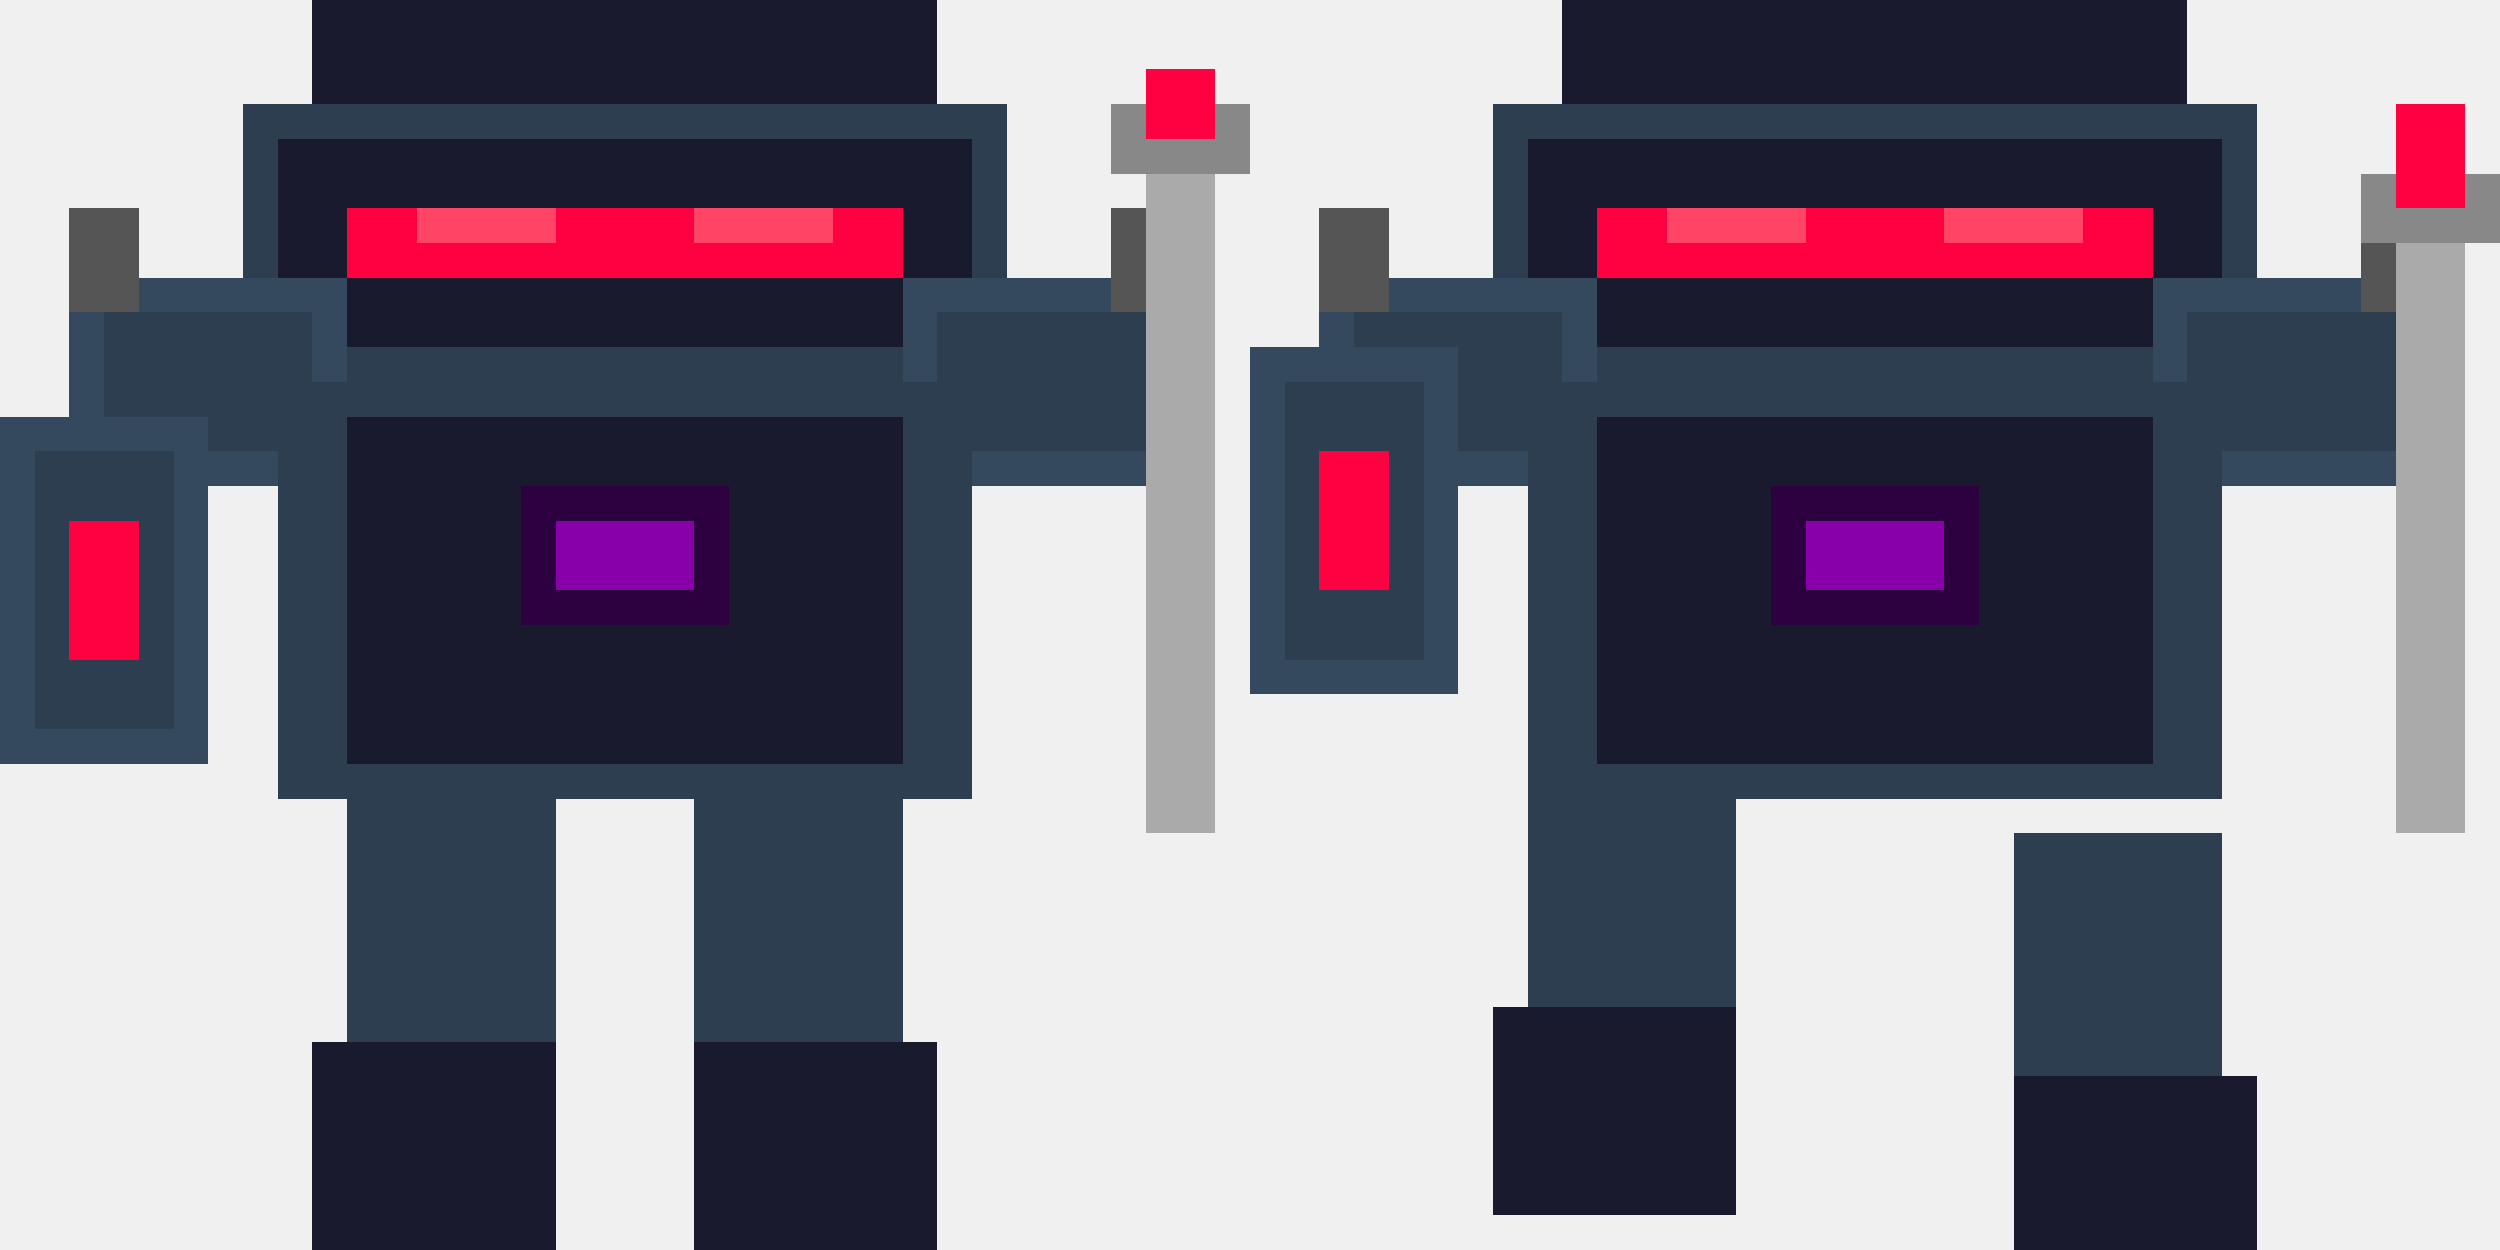
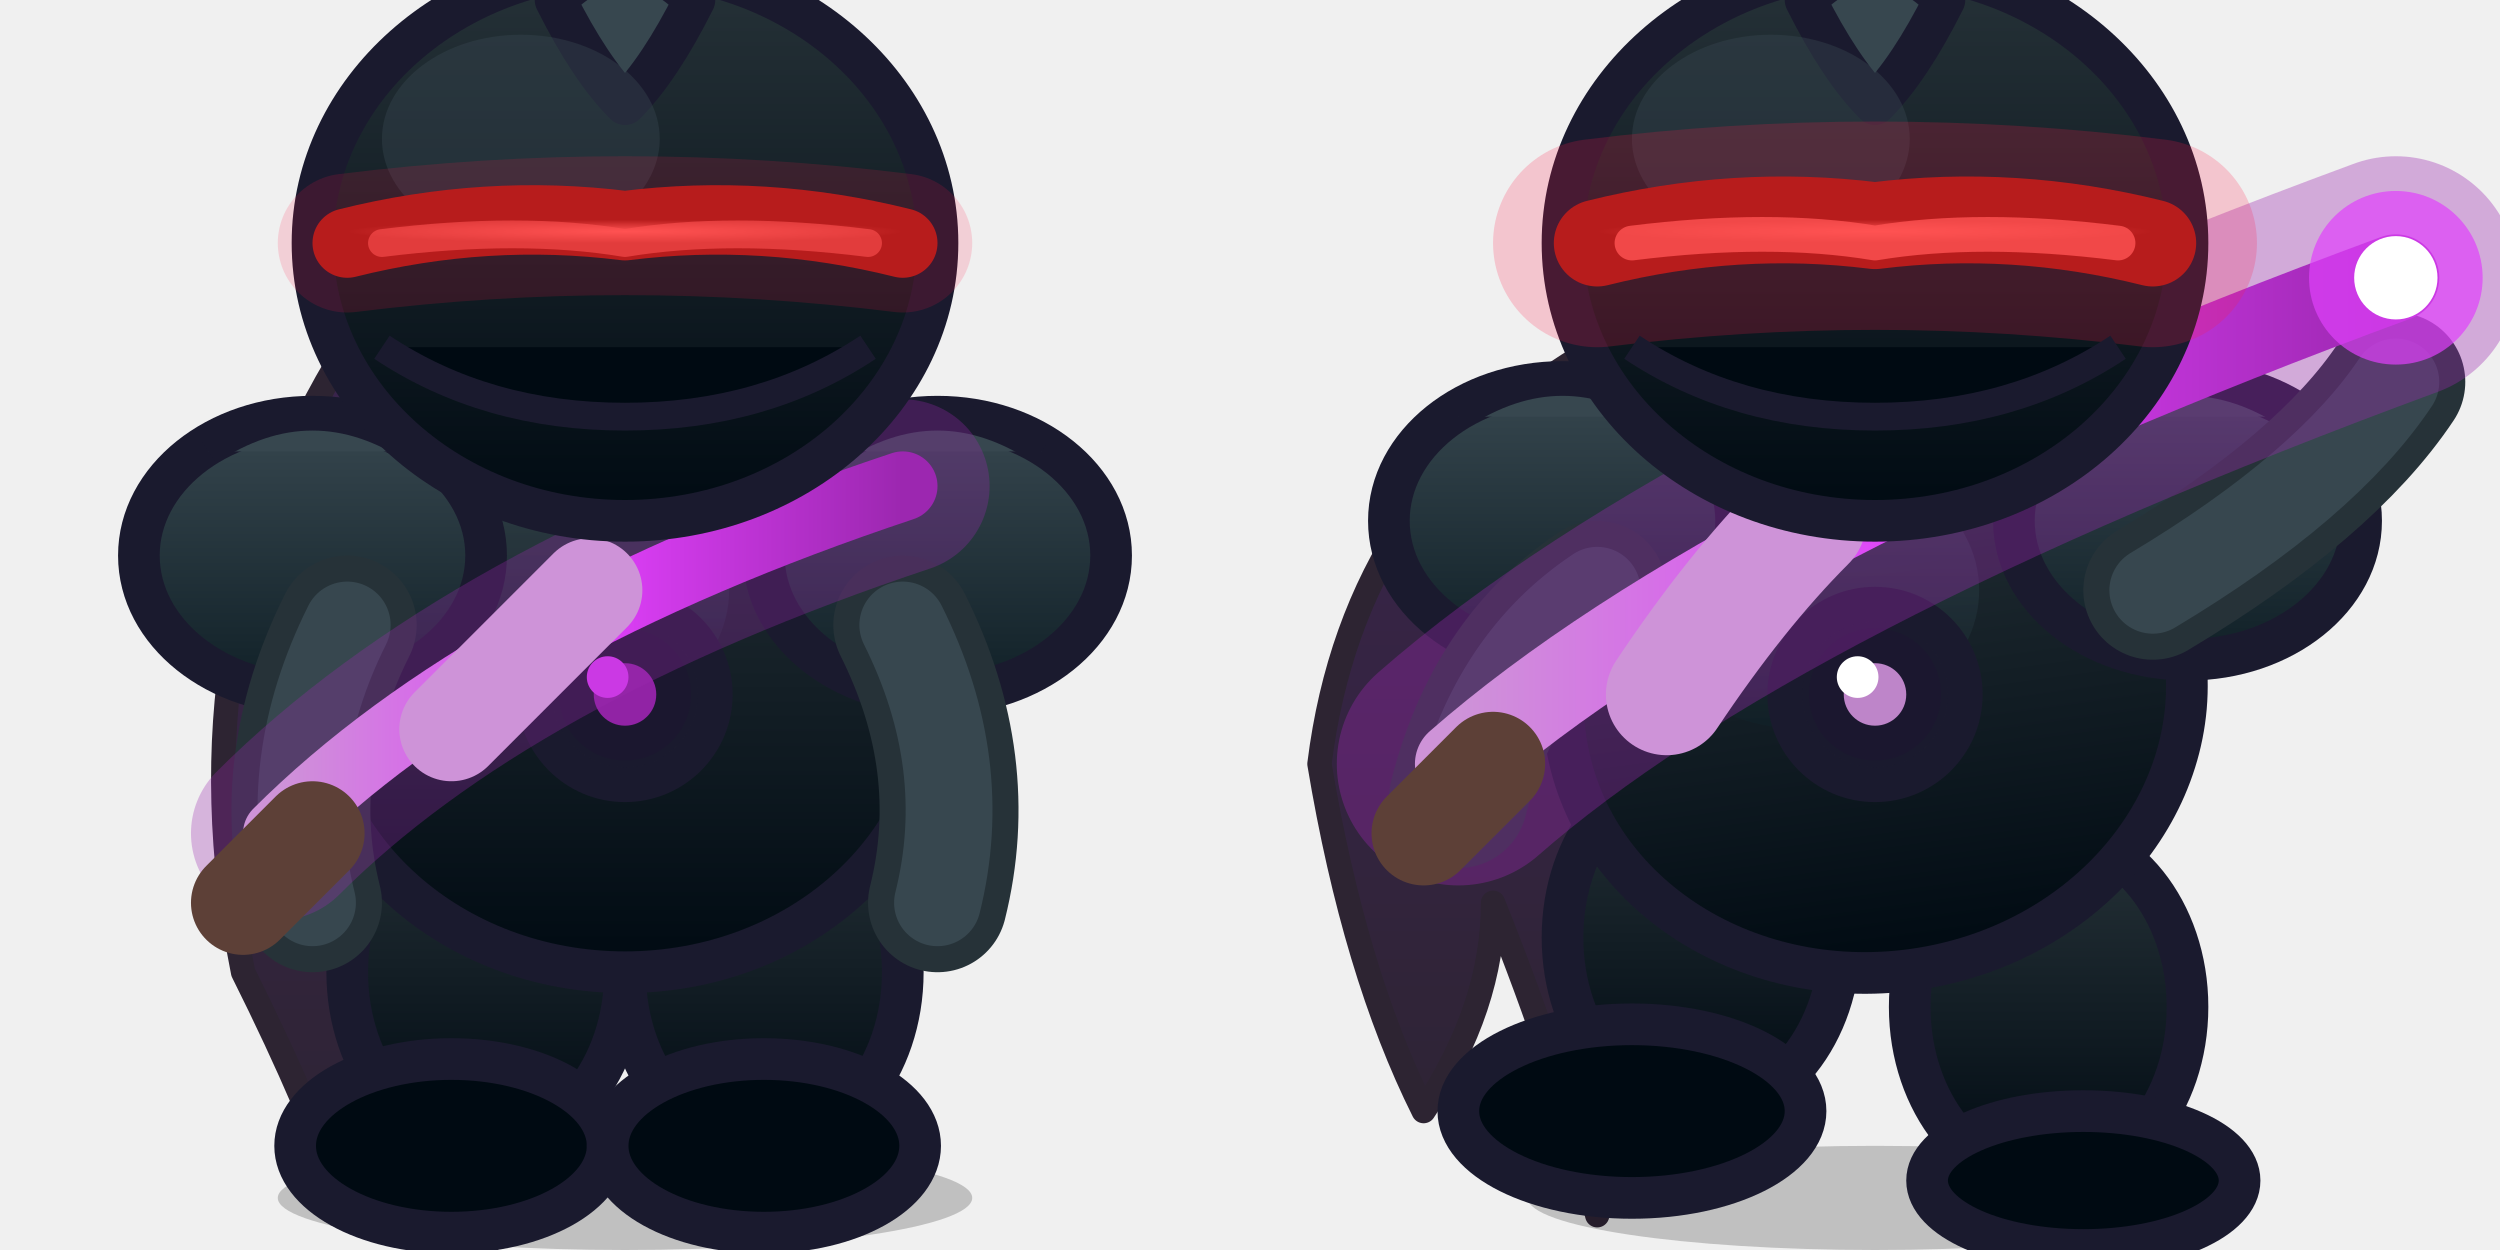
- <svg xmlns="http://www.w3.org/2000/svg" viewBox="0 0 72 36" width="72" height="36" shape-rendering="crispEdges">
-   <g>
-     <rect x="9" y="0" width="18" height="4" fill="#1a1a2e" />
-     <rect x="7" y="3" width="22" height="8" fill="#2c3e50" />
-     <rect x="8" y="4" width="20" height="6" fill="#1a1a2e" />
-     <rect x="10" y="6" width="16" height="2" fill="#ff0040" />
-     <rect x="12" y="6" width="4" height="1" fill="#ff4466" />
-     <rect x="20" y="6" width="4" height="1" fill="#ff4466" />
-     <rect x="2" y="8" width="8" height="6" fill="#34495e" />
-     <rect x="3" y="9" width="6" height="4" fill="#2c3e50" />
-     <rect x="26" y="8" width="8" height="6" fill="#34495e" />
-     <rect x="27" y="9" width="6" height="4" fill="#2c3e50" />
-     <rect x="2" y="6" width="2" height="3" fill="#555" />
-     <rect x="32" y="6" width="2" height="3" fill="#555" />
-     <rect x="8" y="11" width="20" height="12" fill="#2c3e50" />
-     <rect x="10" y="12" width="16" height="10" fill="#1a1a2e" />
-     <rect x="15" y="14" width="6" height="4" fill="#2d0040" />
-     <rect x="16" y="15" width="4" height="2" fill="#8800aa" />
-     <rect x="33" y="4" width="2" height="20" fill="#aaa" />
-     <rect x="32" y="3" width="4" height="2" fill="#888" />
-     <rect x="33" y="2" width="2" height="2" fill="#ff0040" />
-     <rect x="0" y="12" width="6" height="10" fill="#34495e" />
-     <rect x="1" y="13" width="4" height="8" fill="#2c3e50" />
-     <rect x="2" y="15" width="2" height="4" fill="#ff0040" />
-     <rect x="10" y="23" width="6" height="8" fill="#2c3e50" />
-     <rect x="20" y="23" width="6" height="8" fill="#2c3e50" />
-     <rect x="9" y="30" width="7" height="6" fill="#1a1a2e" />
-     <rect x="20" y="30" width="7" height="6" fill="#1a1a2e" />
+ <svg xmlns="http://www.w3.org/2000/svg" viewBox="0 0 72 36" width="72" height="36" shape-rendering="geometricPrecision">
+   <defs>
+     <linearGradient id="sk-armor" x1="0" y1="0" x2="0" y2="1">
+       <stop offset="0%" stop-color="#263238" />
+       <stop offset="100%" stop-color="#000a12" />
+     </linearGradient>
+     <linearGradient id="sk-armor-mid" x1="0" y1="0" x2="0" y2="1">
+       <stop offset="0%" stop-color="#37474f" />
+       <stop offset="100%" stop-color="#102027" />
+     </linearGradient>
+     <radialGradient id="sk-sword-glow" cx="0.5" cy="0.5" r="0.5">
+       <stop offset="0%" stop-color="#e040fb" stop-opacity="0.9" />
+       <stop offset="100%" stop-color="#6a0080" stop-opacity="0" />
+     </radialGradient>
+     <linearGradient id="sk-sword-blade" x1="0" y1="0" x2="1" y2="0">
+       <stop offset="0%" stop-color="#ce93d8" />
+       <stop offset="50%" stop-color="#e040fb" />
+       <stop offset="100%" stop-color="#9c27b0" />
+     </linearGradient>
+     <radialGradient id="sk-visor" cx="0.5" cy="0.5" r="0.5">
+       <stop offset="0%" stop-color="#ff5252" />
+       <stop offset="100%" stop-color="#b71c1c" />
+     </radialGradient>
+     <linearGradient id="sk-cape" x1="0" y1="0" x2="0" y2="1">
+       <stop offset="0%" stop-color="#1a0030" />
+       <stop offset="100%" stop-color="#0a0010" />
+     </linearGradient>
+   </defs>
+   <g stroke="#1a1a2e" stroke-width="1.2" stroke-linejoin="round">
+     <ellipse cx="18" cy="34.5" rx="10" ry="1.5" fill="#000" opacity="0.2" stroke="none" />
+     <path d="M10,10 Q5,18 7,28 Q9,32 10,35 Q11,33 11,30 Q13,34 14,36 Q14,27 13,22 Q15,26 16,30 Q17,26 16,20Z" fill="url(#sk-cape)" opacity="0.85" stroke="#0a0010" stroke-width="0.7" />
+     <ellipse cx="14" cy="28" rx="4" ry="5" fill="url(#sk-armor)" />
+     <ellipse cx="22" cy="28" rx="4" ry="5" fill="url(#sk-armor)" />
+     <ellipse cx="13" cy="33" rx="4.5" ry="2.5" fill="#000a12" />
+     <ellipse cx="22" cy="33" rx="4.5" ry="2.5" fill="#000a12" />
+     <ellipse cx="18" cy="20" rx="9" ry="8" fill="url(#sk-armor)" />
+     <ellipse cx="16" cy="17" rx="5" ry="4" fill="url(#sk-armor-mid)" opacity="0.7" stroke="none" />
+     <ellipse cx="18" cy="20" rx="2.5" ry="2.5" fill="#2d0040" />
+     <ellipse cx="18" cy="20" rx="1.5" ry="1.5" fill="#9c27b0" opacity="0.9" />
+     <ellipse cx="17.5" cy="19.5" rx="0.6" ry="0.6" fill="#e040fb" stroke="none" />
+     <ellipse cx="9" cy="16" rx="5" ry="4" fill="url(#sk-armor-mid)" />
+     <path d="M6,13 Q9,11 12,13" fill="#37474f" stroke="#1a1a2e" stroke-width="0.8" />
+     <ellipse cx="27" cy="16" rx="5" ry="4" fill="url(#sk-armor-mid)" />
+     <path d="M24,13 Q27,11 30,13" fill="#37474f" stroke="#1a1a2e" stroke-width="0.8" />
+     <path d="M10,18 Q8,22 9,26" stroke="#263238" stroke-width="4" fill="none" stroke-linecap="round" />
+     <path d="M10,18 Q8,22 9,26" stroke="#37474f" stroke-width="2.5" fill="none" stroke-linecap="round" />
+     <path d="M26,18 Q28,22 27,26" stroke="#263238" stroke-width="4" fill="none" stroke-linecap="round" />
+     <path d="M26,18 Q28,22 27,26" stroke="#37474f" stroke-width="2.5" fill="none" stroke-linecap="round" />
+     <path d="M8,24 Q14,18 26,14" stroke="#9c27b0" stroke-width="5" fill="none" stroke-linecap="round" opacity="0.3" />
+     <path d="M8,24 Q14,18 26,14" stroke="url(#sk-sword-blade)" stroke-width="2" fill="none" stroke-linecap="round" />
+     <path d="M13,21 Q15,19 17,17" stroke="#ce93d8" stroke-width="3" fill="none" stroke-linecap="round" />
+     <path d="M7,26 Q8,25 9,24" stroke="#5d4037" stroke-width="3" fill="none" stroke-linecap="round" />
+     <ellipse cx="18" cy="11" rx="4" ry="3" fill="url(#sk-armor)" />
+     <ellipse cx="18" cy="7" rx="9" ry="8" fill="url(#sk-armor)" />
+     <path d="M16,0 Q18,-2 20,0 Q19,2 18,3 Q17,2 16,0Z" fill="#37474f" />
+     <ellipse cx="15" cy="4" rx="4" ry="3" fill="#37474f" opacity="0.4" stroke="none" />
+     <path d="M10,7 Q18,6 26,7" stroke="#ff1744" stroke-width="4" fill="none" stroke-linecap="round" opacity="0.15" />
+     <path d="M10,7 Q14,6 18,6.5 Q22,6 26,7" stroke="url(#sk-visor)" stroke-width="2" fill="none" stroke-linecap="round" />
+     <path d="M11,7 Q15,6.5 18,7 Q21,6.5 25,7" stroke="#ff5252" stroke-width="0.8" fill="none" stroke-linecap="round" opacity="0.6" />
+     <path d="M11,10 Q14,12 18,12 Q22,12 25,10" fill="#000a12" stroke="#1a1a2e" stroke-width="0.8" />
  </g>
-   <g transform="translate(36,0)">
-     <rect x="9" y="0" width="18" height="4" fill="#1a1a2e" />
-     <rect x="7" y="3" width="22" height="8" fill="#2c3e50" />
-     <rect x="8" y="4" width="20" height="6" fill="#1a1a2e" />
-     <rect x="10" y="6" width="16" height="2" fill="#ff0040" />
-     <rect x="12" y="6" width="4" height="1" fill="#ff4466" />
-     <rect x="20" y="6" width="4" height="1" fill="#ff4466" />
-     <rect x="2" y="8" width="8" height="6" fill="#34495e" />
-     <rect x="3" y="9" width="6" height="4" fill="#2c3e50" />
-     <rect x="26" y="8" width="8" height="6" fill="#34495e" />
-     <rect x="27" y="9" width="6" height="4" fill="#2c3e50" />
-     <rect x="2" y="6" width="2" height="3" fill="#555" />
-     <rect x="32" y="6" width="2" height="3" fill="#555" />
-     <rect x="8" y="11" width="20" height="12" fill="#2c3e50" />
-     <rect x="10" y="12" width="16" height="10" fill="#1a1a2e" />
-     <rect x="15" y="14" width="6" height="4" fill="#2d0040" />
-     <rect x="16" y="15" width="4" height="2" fill="#8800aa" />
-     <rect x="33" y="6" width="2" height="18" fill="#aaa" />
-     <rect x="32" y="5" width="4" height="2" fill="#888" />
-     <rect x="33" y="3" width="2" height="3" fill="#ff0040" />
-     <rect x="0" y="10" width="6" height="10" fill="#34495e" />
-     <rect x="1" y="11" width="4" height="8" fill="#2c3e50" />
-     <rect x="2" y="13" width="2" height="4" fill="#ff0040" />
-     <rect x="8" y="23" width="6" height="7" fill="#2c3e50" />
-     <rect x="22" y="24" width="6" height="8" fill="#2c3e50" />
-     <rect x="7" y="29" width="7" height="6" fill="#1a1a2e" />
-     <rect x="22" y="31" width="7" height="5" fill="#1a1a2e" />
+   <g transform="translate(36,0)" stroke="#1a1a2e" stroke-width="1.2" stroke-linejoin="round">
+     <ellipse cx="18" cy="34.5" rx="10" ry="1.5" fill="#000" opacity="0.2" stroke="none" />
+     <path d="M10,10 Q3,14 2,22 Q3,28 5,32 Q7,29 7,26 Q9,31 10,35 Q12,28 12,22 Q14,27 15,31 Q16,25 15,18Z" fill="url(#sk-cape)" opacity="0.85" stroke="#0a0010" stroke-width="0.7" />
+     <ellipse cx="13" cy="27" rx="4" ry="5" fill="url(#sk-armor)" />
+     <ellipse cx="23" cy="29" rx="4" ry="5" fill="url(#sk-armor)" />
+     <ellipse cx="11" cy="32" rx="5" ry="2.5" fill="#000a12" />
+     <ellipse cx="24" cy="34" rx="4.5" ry="2" fill="#000a12" />
+     <ellipse cx="18" cy="20" rx="9" ry="8" fill="url(#sk-armor)" transform="rotate(-8,18,20)" />
+     <ellipse cx="16" cy="17" rx="5" ry="4" fill="url(#sk-armor-mid)" opacity="0.7" stroke="none" />
+     <ellipse cx="18" cy="20" rx="2.5" ry="2.5" fill="#2d0040" />
+     <ellipse cx="18" cy="20" rx="1.5" ry="1.5" fill="#ce93d8" opacity="0.9" />
+     <ellipse cx="17.5" cy="19.5" rx="0.6" ry="0.6" fill="#fff" stroke="none" />
+     <ellipse cx="9" cy="15" rx="5" ry="4" fill="url(#sk-armor-mid)" />
+     <path d="M6,12 Q9,10 12,12" fill="#37474f" stroke="#1a1a2e" stroke-width="0.8" />
+     <ellipse cx="27" cy="15" rx="5" ry="4" fill="url(#sk-armor-mid)" />
+     <path d="M24,12 Q27,10 30,12" fill="#37474f" stroke="#1a1a2e" stroke-width="0.8" />
+     <path d="M10,17 Q7,19 6,23" stroke="#263238" stroke-width="4" fill="none" stroke-linecap="round" />
+     <path d="M10,17 Q7,19 6,23" stroke="#37474f" stroke-width="2.5" fill="none" stroke-linecap="round" />
+     <path d="M26,17 Q31,14 33,11" stroke="#263238" stroke-width="4" fill="none" stroke-linecap="round" />
+     <path d="M26,17 Q31,14 33,11" stroke="#37474f" stroke-width="2.5" fill="none" stroke-linecap="round" />
+     <path d="M6,22 Q14,15 33,8" stroke="#9c27b0" stroke-width="7" fill="none" stroke-linecap="round" opacity="0.35" />
+     <path d="M6,22 Q14,15 33,8" stroke="url(#sk-sword-blade)" stroke-width="2.5" fill="none" stroke-linecap="round" />
+     <circle cx="33" cy="8" r="2.5" fill="#e040fb" opacity="0.7" stroke="none" />
+     <circle cx="33" cy="8" r="1.2" fill="#fff" stroke="none" />
+     <path d="M12,20 Q14,17 16,15" stroke="#ce93d8" stroke-width="3.5" fill="none" stroke-linecap="round" />
+     <path d="M5,24 Q6,23 7,22" stroke="#5d4037" stroke-width="3" fill="none" stroke-linecap="round" />
+     <ellipse cx="18" cy="11" rx="4" ry="3" fill="url(#sk-armor)" />
+     <ellipse cx="18" cy="7" rx="9" ry="8" fill="url(#sk-armor)" />
+     <path d="M16,0 Q18,-2 20,0 Q19,2 18,3 Q17,2 16,0Z" fill="#37474f" />
+     <ellipse cx="15" cy="4" rx="4" ry="3" fill="#37474f" opacity="0.4" stroke="none" />
+     <path d="M10,7 Q18,6 26,7" stroke="#ff1744" stroke-width="6" fill="none" stroke-linecap="round" opacity="0.2" />
+     <path d="M10,7 Q14,6 18,6.5 Q22,6 26,7" stroke="url(#sk-visor)" stroke-width="2.5" fill="none" stroke-linecap="round" />
+     <path d="M11,7 Q15,6.5 18,7 Q21,6.5 25,7" stroke="#ff5252" stroke-width="1" fill="none" stroke-linecap="round" opacity="0.8" />
+     <path d="M11,10 Q14,12 18,12 Q22,12 25,10" fill="#000a12" stroke="#1a1a2e" stroke-width="0.8" />
  </g>
</svg>
